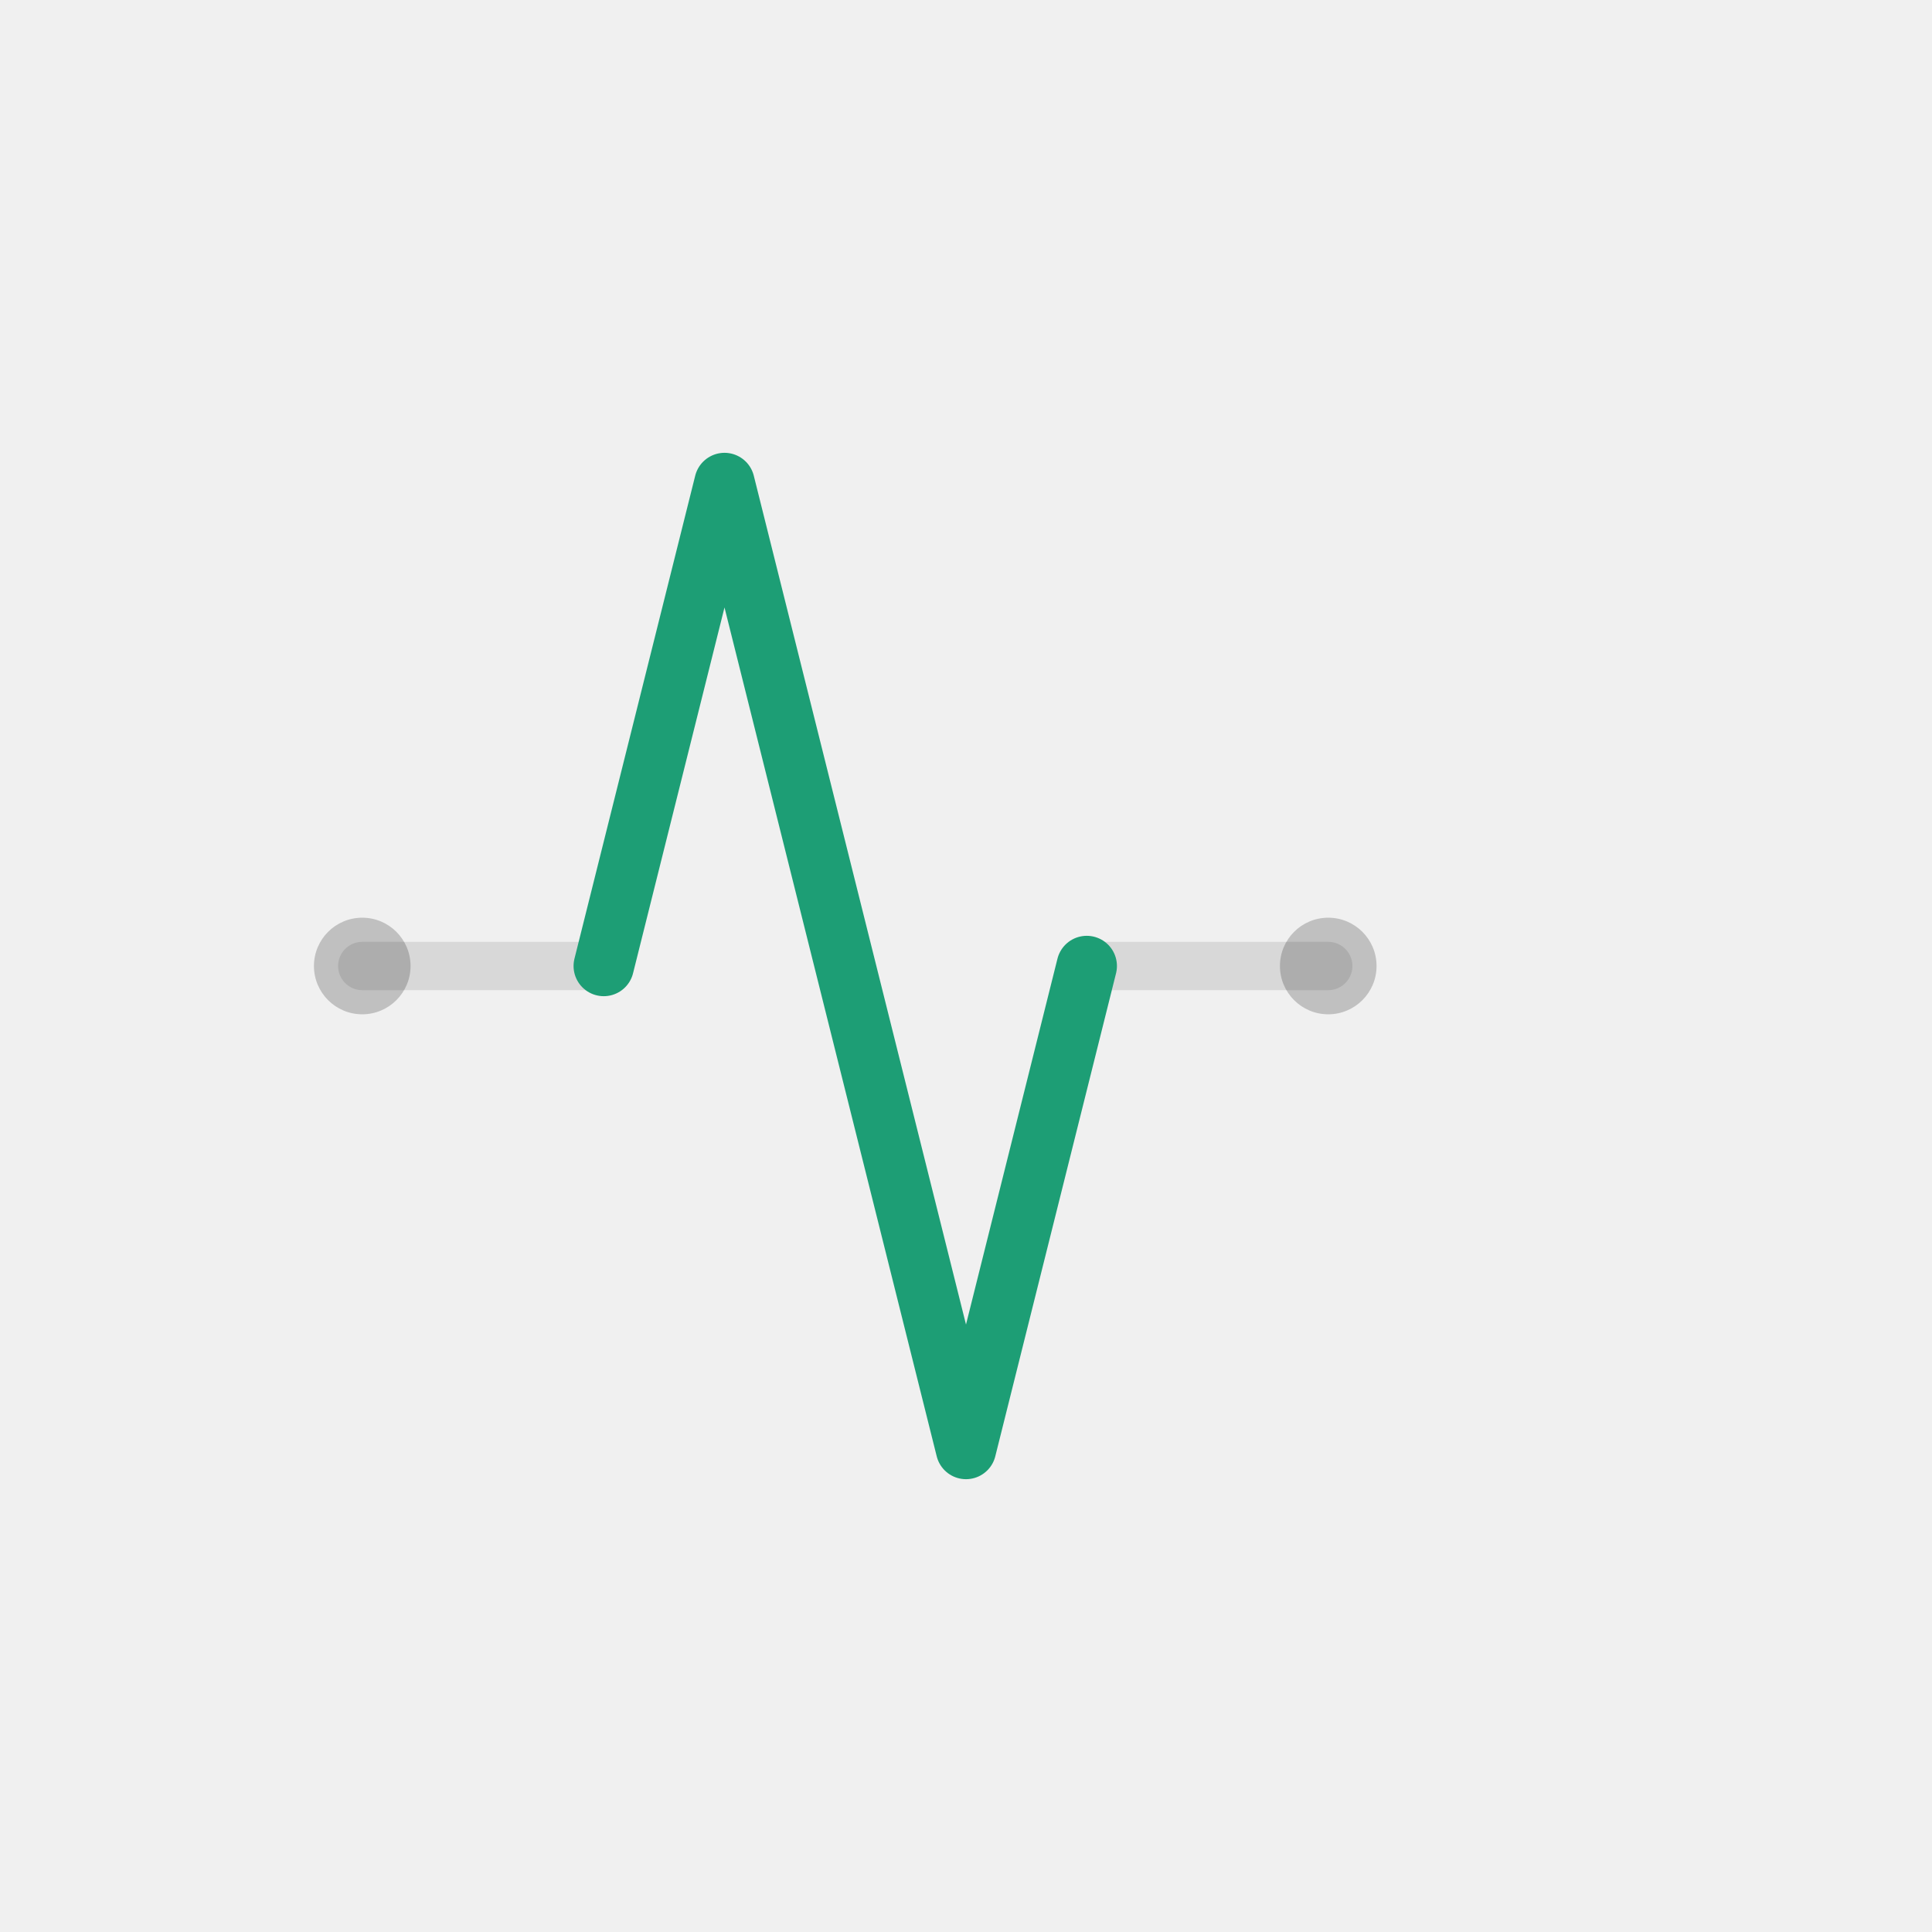
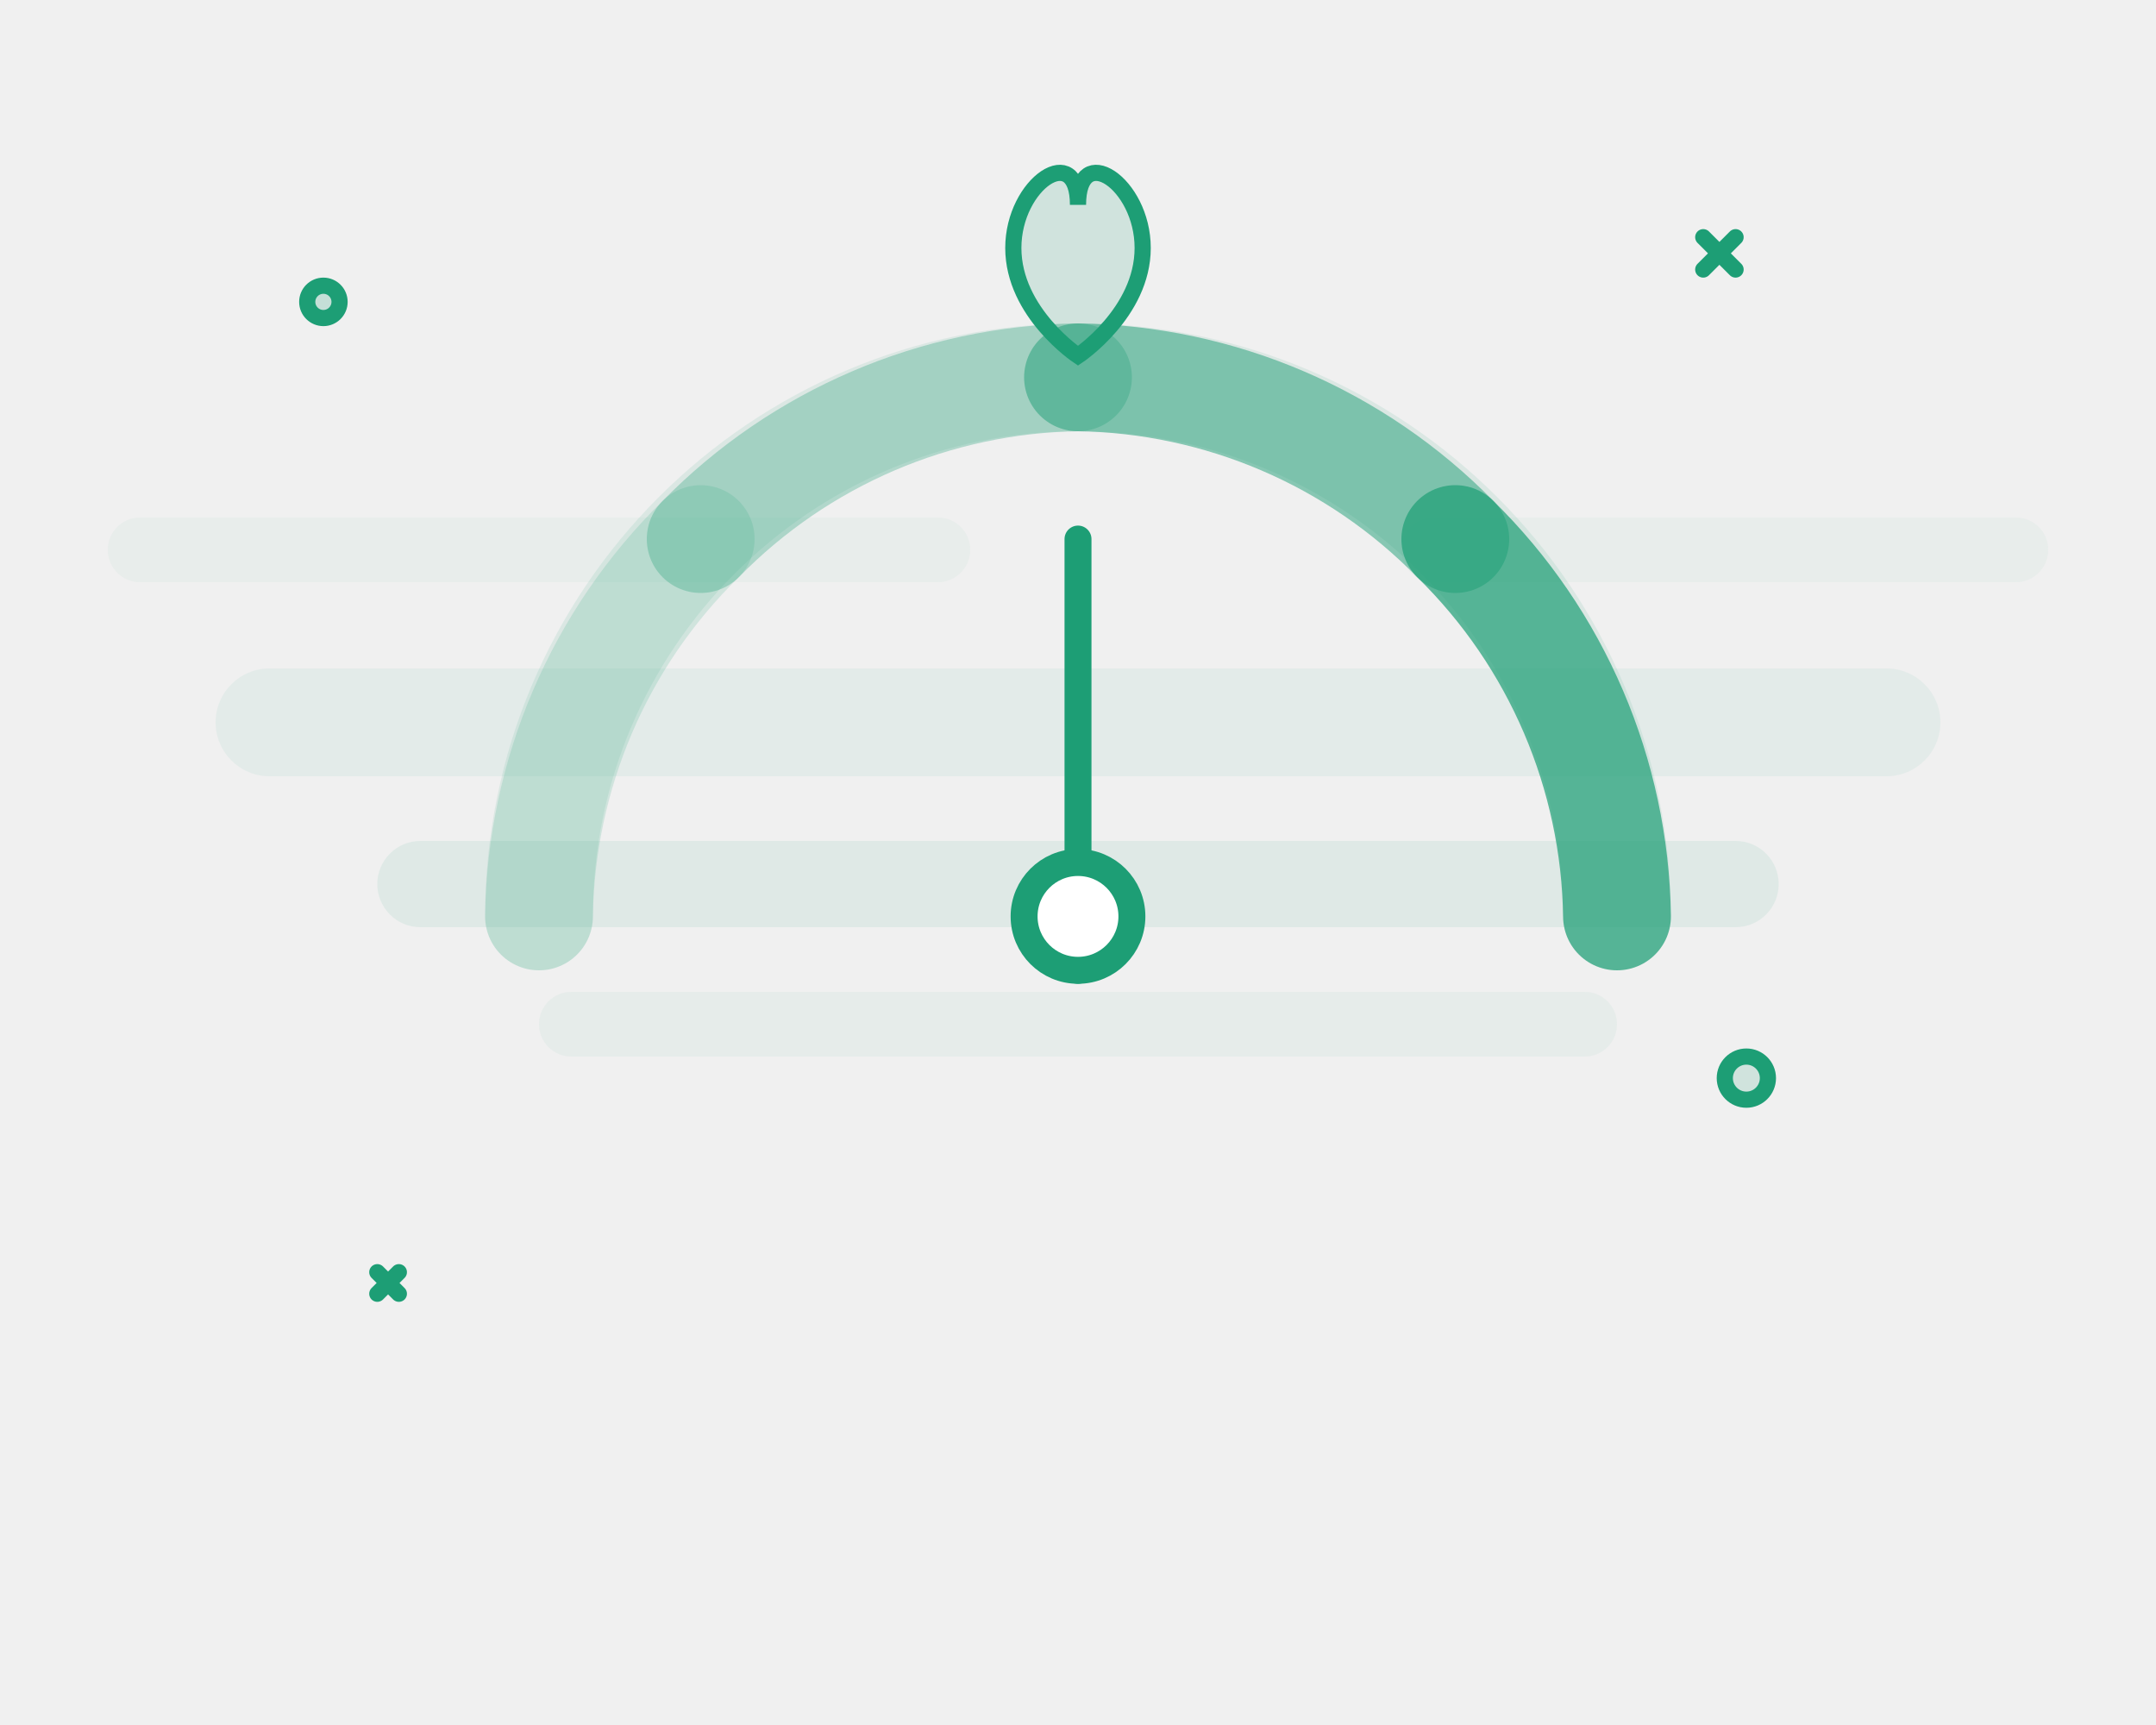
- <svg xmlns="http://www.w3.org/2000/svg" width="80" height="80" viewBox="0 0 80 80" fill="none">
-   <path d="M15 40H25L30 20L40 60L45 40H55" stroke="currentColor" stroke-width="2" stroke-opacity="0.1" stroke-linecap="round" stroke-linejoin="round" />
-   <path d="M25 40L30 20L40 60L45 40" stroke="#1D9E75" stroke-width="2.5" stroke-linecap="round" stroke-linejoin="round" />
-   <circle cx="15" cy="40" r="2" fill="currentColor" fill-opacity="0.2" />
-   <circle cx="55" cy="40" r="2" fill="currentColor" fill-opacity="0.2" />
+ <svg xmlns="http://www.w3.org/2000/svg" width="200" height="160" viewBox="0 0 200 160" fill="none">
+   <rect x="20" y="62" width="160" height="10" rx="5" fill="#1D9E75" fill-opacity="0.06" />
+   <rect x="35" y="78" width="130" height="8" rx="4" fill="#1D9E75" fill-opacity="0.08" />
+   <rect x="50" y="92" width="100" height="6" rx="3" fill="#1D9E75" fill-opacity="0.05" />
+   <rect x="10" y="48" width="80" height="6" rx="3" fill="#1D9E75" fill-opacity="0.04" />
+   <rect x="130" y="48" width="60" height="6" rx="3" fill="#1D9E75" fill-opacity="0.04" />
+   <g transform="translate(100, 85)">
+     <path d="M-50 0A50 50 0 0 1 50 0" stroke="#1D9E75" stroke-width="10" stroke-linecap="round" fill="none" opacity="0.1" />
+     <path d="M-50 0A50 50 0 0 1 -35 -35" stroke="#1D9E75" stroke-width="10" stroke-linecap="round" fill="none" opacity="0.15" />
+     <path d="M-35 -35A50 50 0 0 1 0 -50" stroke="#1D9E75" stroke-width="10" stroke-linecap="round" fill="none" opacity="0.3" />
+     <path d="M0 -50A50 50 0 0 1 35 -35" stroke="#1D9E75" stroke-width="10" stroke-linecap="round" fill="none" opacity="0.5" />
+     <path d="M35 -35A50 50 0 0 1 50 0" stroke="#1D9E75" stroke-width="10" stroke-linecap="round" fill="none" opacity="0.7" />
+     <path d="M0 5L0 -35" stroke="#1D9E75" stroke-width="2.5" stroke-linecap="round" />
+     <circle cx="0" cy="0" r="5" fill="white" stroke="#1D9E75" stroke-width="2.5" />
+     <path d="M-6 -62C-6 -68 0 -72 0 -66C0 -72 6 -68 6 -62C6 -56 0 -52 0 -52C0 -52 -6 -56 -6 -62Z" stroke="#1D9E75" stroke-width="1.5" fill="#1D9E75" fill-opacity="0.15" />
+   </g>
+   <g stroke="#1D9E75" stroke-width="1.5" stroke-linecap="round">
+     <path d="M158 22L161 25M161 22L158 25" />
+     <path d="M35 118L37 120M37 118L35 120" />
+     <circle cx="162" cy="100" r="2" fill="#1D9E75" fill-opacity="0.15" />
+     <circle cx="30" cy="28" r="1.5" fill="#1D9E75" fill-opacity="0.2" />
+   </g>
</svg>
